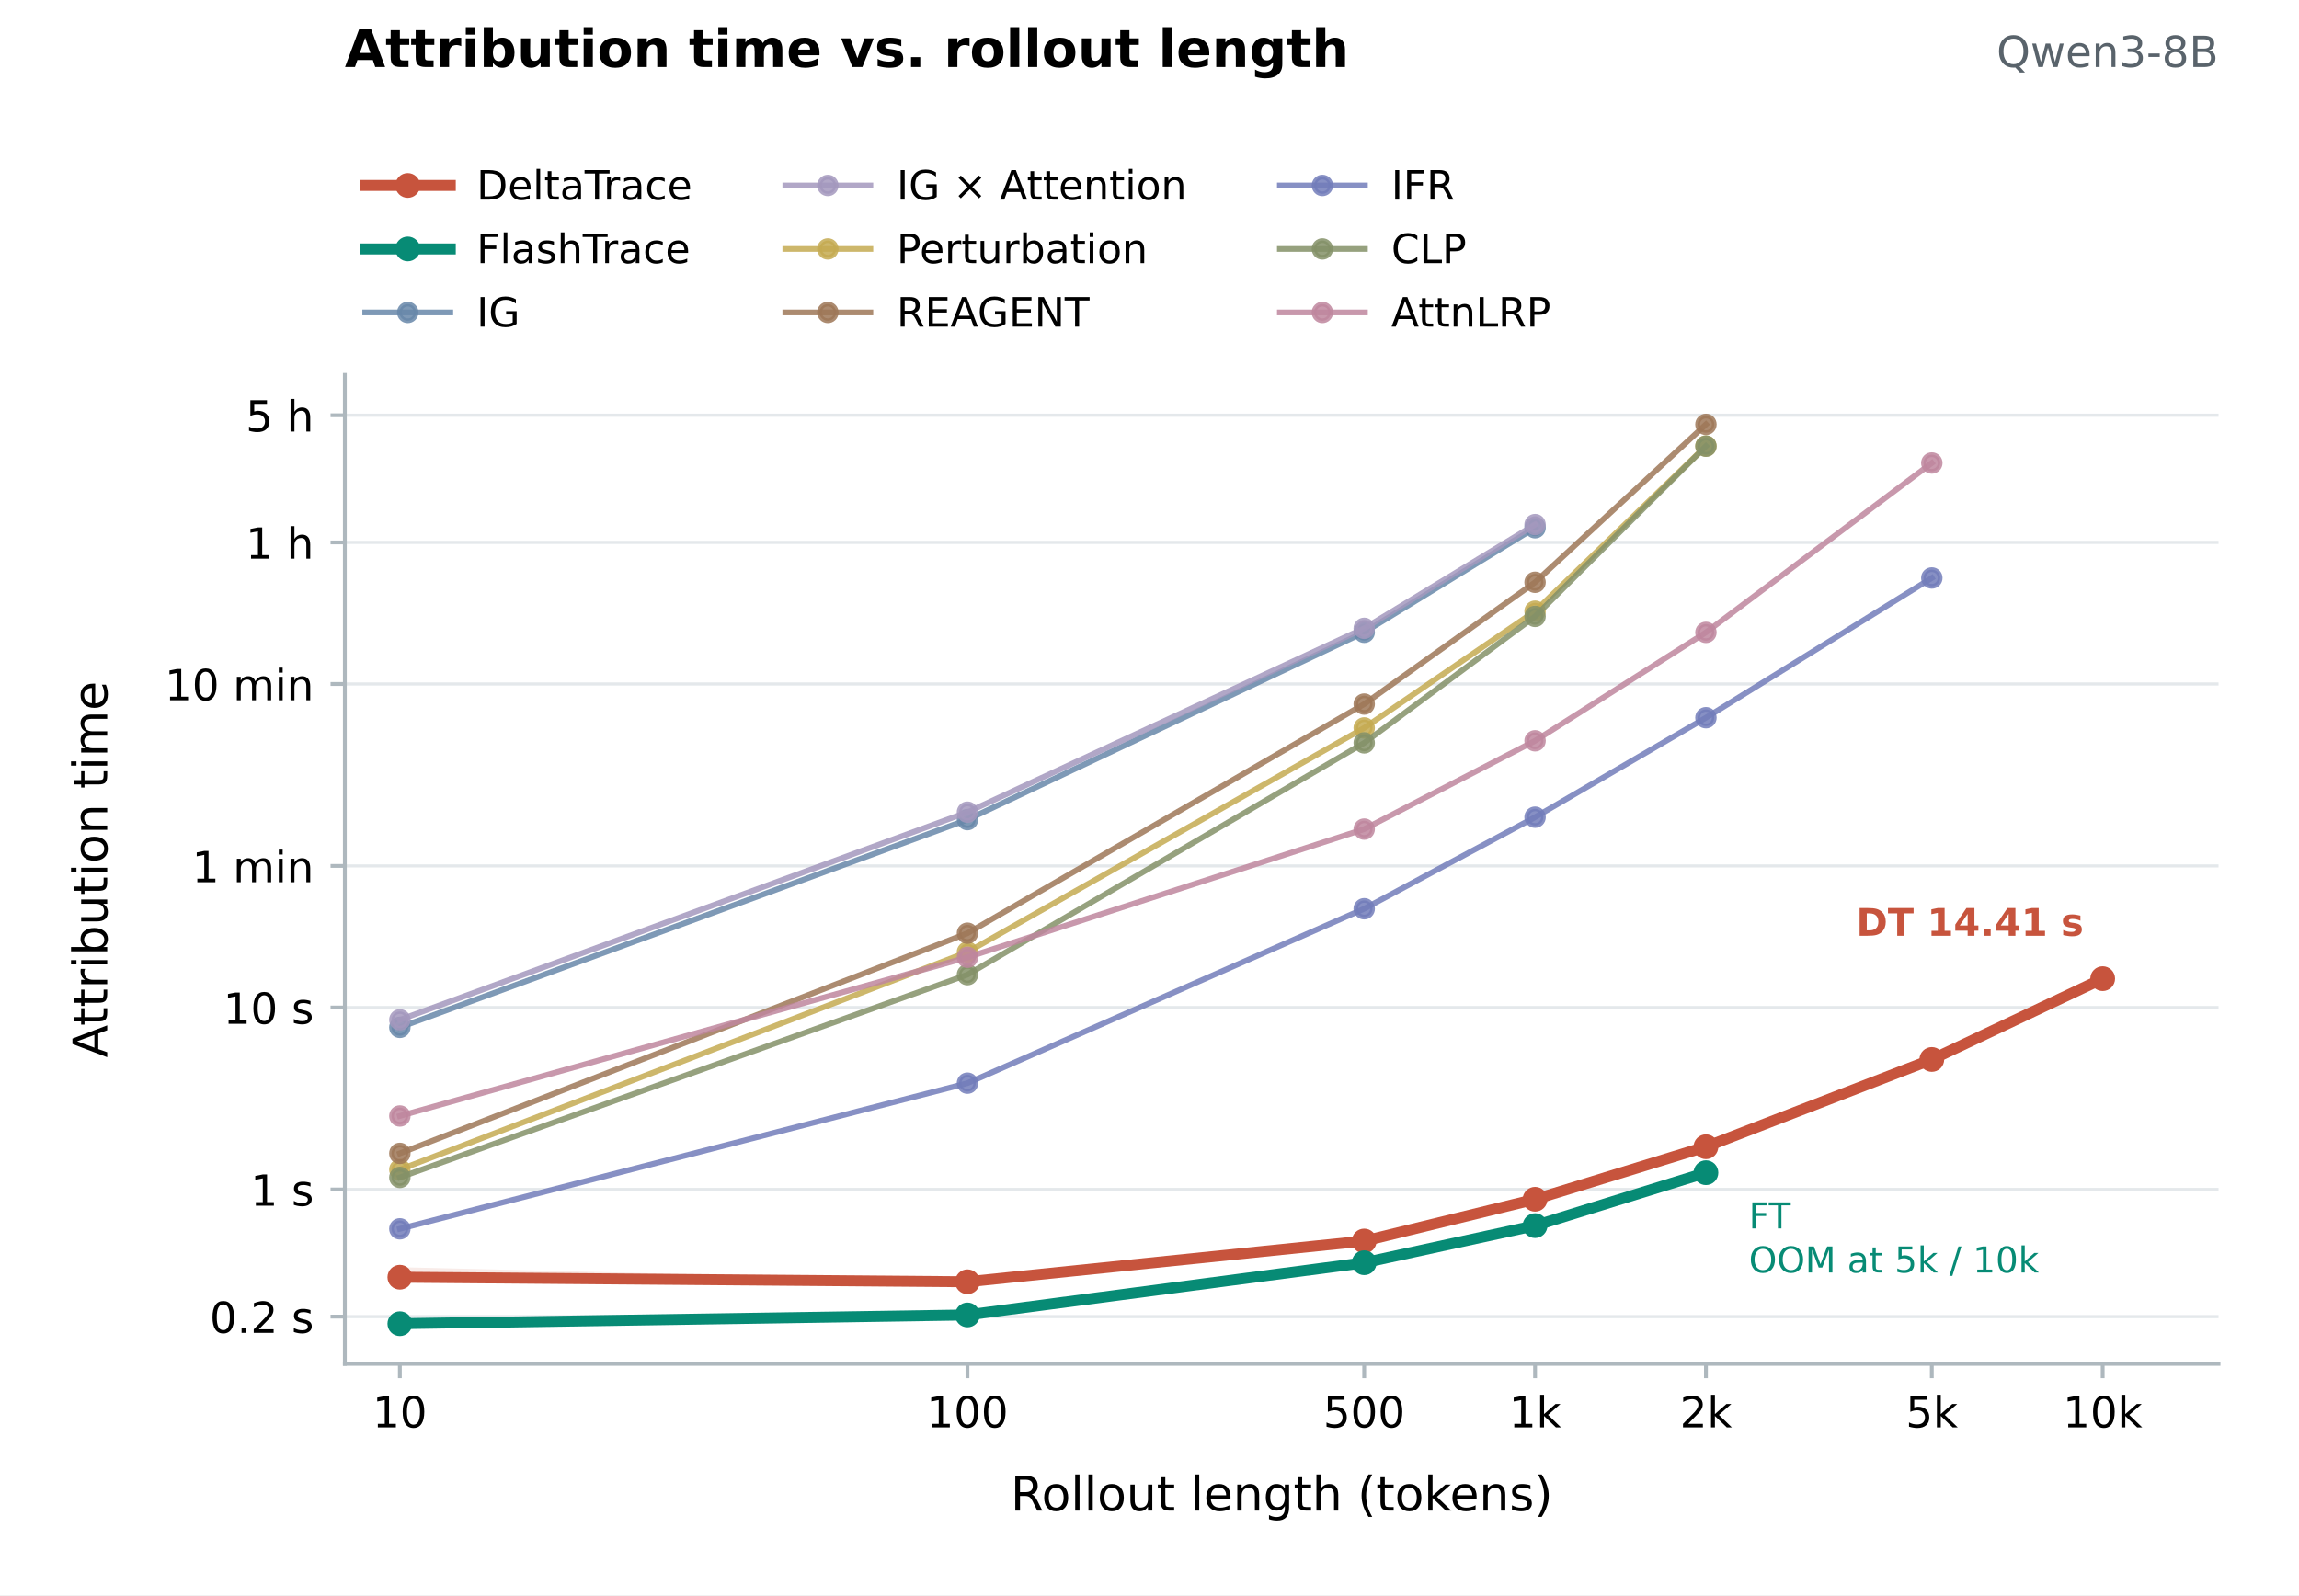
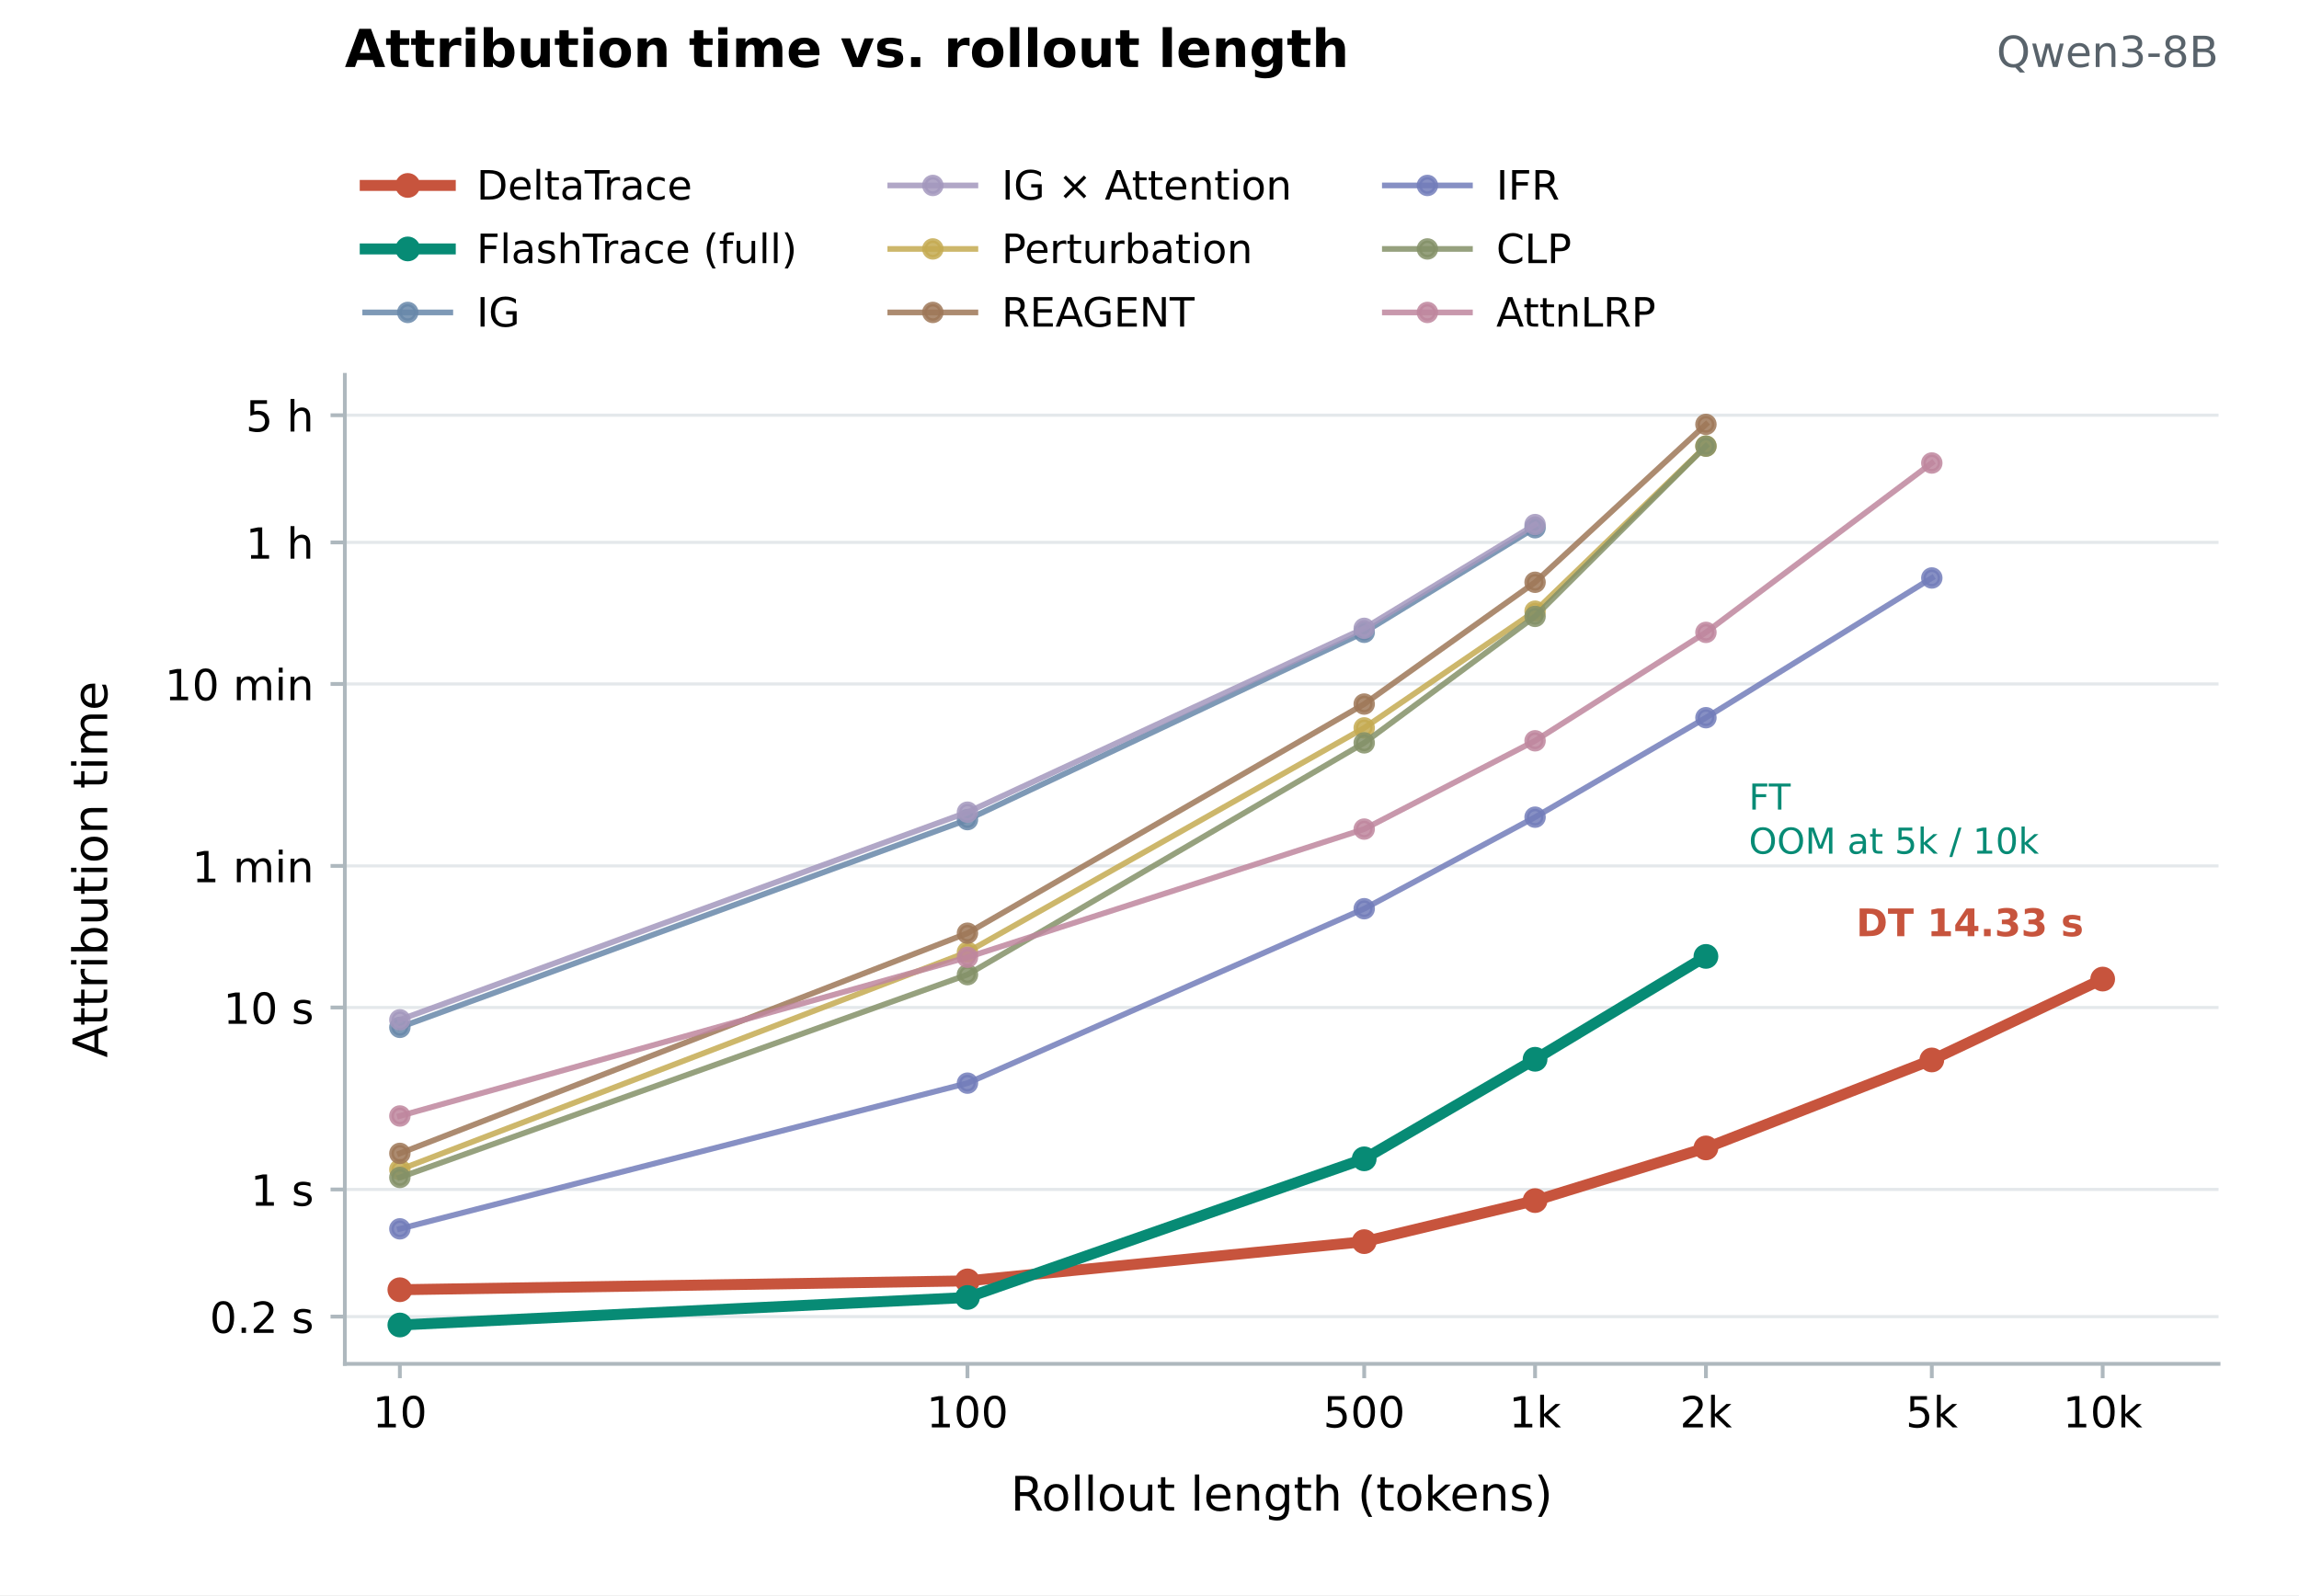
<svg xmlns="http://www.w3.org/2000/svg" xmlns:xlink="http://www.w3.org/1999/xlink" width="482.4pt" height="334.8pt" viewBox="0 0 482.4 334.8" version="1.1">
  <defs>
    <style type="text/css">*{stroke-linejoin: round; stroke-linecap: butt}</style>
  </defs>
  <g id="figure_1">
    <g id="patch_1">
      <path d="M 0 334.8 L 482.4 334.8 L 482.4 0 L 0 0 z " style="fill: #ffffff" />
    </g>
    <g id="axes_1">
      <g id="patch_2">
        <path d="M 72.36 286.254 L 465.516 286.254 L 465.516 78.678 L 72.36 78.678 z " style="fill: #ffffff" />
      </g>
      <g id="matplotlib.axis_1">
        <g id="xtick_1">
          <g id="line2d_1">
            <defs>
              <path id="m118ae82612" d="M 0 0 L 0 3 " style="stroke: #aeb8be; stroke-width: 0.8" />
            </defs>
            <g>
              <use xlink:href="#m118ae82612" x="83.902" y="286.254" style="fill: #aeb8be; stroke: #aeb8be; stroke-width: 0.8" />
            </g>
          </g>
          <g id="text_1">
            <text style="font-size: 9px; font-family: 'DejaVu Sans'; text-anchor: middle" x="83.902" y="299.593" transform="rotate(-0 83.90208 299.5926)">10</text>
          </g>
        </g>
        <g id="xtick_2">
          <g id="line2d_2">
            <g>
              <use xlink:href="#m118ae82612" x="203.003" y="286.254" style="fill: #aeb8be; stroke: #aeb8be; stroke-width: 0.8" />
            </g>
          </g>
          <g id="text_2">
            <text style="font-size: 9px; font-family: 'DejaVu Sans'; text-anchor: middle" x="203.003" y="299.593" transform="rotate(-0 203.0031 299.5926)">100</text>
          </g>
        </g>
        <g id="xtick_3">
          <g id="line2d_3">
            <g>
              <use xlink:href="#m118ae82612" x="286.251" y="286.254" style="fill: #aeb8be; stroke: #aeb8be; stroke-width: 0.8" />
            </g>
          </g>
          <g id="text_3">
            <text style="font-size: 9px; font-family: 'DejaVu Sans'; text-anchor: middle" x="286.251" y="299.593" transform="rotate(-0 286.2511 299.5926)">500</text>
          </g>
        </g>
        <g id="xtick_4">
          <g id="line2d_4">
            <g>
              <use xlink:href="#m118ae82612" x="322.104" y="286.254" style="fill: #aeb8be; stroke: #aeb8be; stroke-width: 0.8" />
            </g>
          </g>
          <g id="text_4">
            <text style="font-size: 9px; font-family: 'DejaVu Sans'; text-anchor: middle" x="322.104" y="299.593" transform="rotate(-0 322.1041 299.5926)">1k</text>
          </g>
        </g>
        <g id="xtick_5">
          <g id="line2d_5">
            <g>
              <use xlink:href="#m118ae82612" x="357.957" y="286.254" style="fill: #aeb8be; stroke: #aeb8be; stroke-width: 0.8" />
            </g>
          </g>
          <g id="text_5">
            <text style="font-size: 9px; font-family: 'DejaVu Sans'; text-anchor: middle" x="357.957" y="299.593" transform="rotate(-0 357.9571 299.5926)">2k</text>
          </g>
        </g>
        <g id="xtick_6">
          <g id="line2d_6">
            <g>
              <use xlink:href="#m118ae82612" x="405.352" y="286.254" style="fill: #aeb8be; stroke: #aeb8be; stroke-width: 0.8" />
            </g>
          </g>
          <g id="text_6">
            <text style="font-size: 9px; font-family: 'DejaVu Sans'; text-anchor: middle" x="405.352" y="299.593" transform="rotate(-0 405.3521 299.5926)">5k</text>
          </g>
        </g>
        <g id="xtick_7">
          <g id="line2d_7">
            <g>
              <use xlink:href="#m118ae82612" x="441.205" y="286.254" style="fill: #aeb8be; stroke: #aeb8be; stroke-width: 0.8" />
            </g>
          </g>
          <g id="text_7">
            <text style="font-size: 9px; font-family: 'DejaVu Sans'; text-anchor: middle" x="441.205" y="299.593" transform="rotate(-0 441.2051 299.5926)">10k</text>
          </g>
        </g>
        <g id="text_8">
          <text style="font-size: 10px; font-family: 'DejaVu Sans'; text-anchor: middle" x="268.938" y="317.063" transform="rotate(-0 268.938 317.0627)">Rollout length (tokens)</text>
        </g>
      </g>
      <g id="matplotlib.axis_2">
        <g id="ytick_1">
          <g id="line2d_8">
            <path d="M 72.36 276.339 L 465.516 276.339 " clip-path="url(#p8d12325d60)" style="fill: none; stroke: #e4e8eb; stroke-width: 0.65; stroke-linecap: square" />
          </g>
          <g id="line2d_9">
            <defs>
              <path id="m056f7e4157" d="M 0 0 L -3 0 " style="stroke: #aeb8be; stroke-width: 0.8" />
            </defs>
            <g>
              <use xlink:href="#m056f7e4157" x="72.36" y="276.339" style="fill: #aeb8be; stroke: #aeb8be; stroke-width: 0.8" />
            </g>
          </g>
          <g id="text_9">
            <text style="font-size: 9px; font-family: 'DejaVu Sans'; text-anchor: end" x="65.86" y="279.758" transform="rotate(-0 65.86 279.7584)">0.2 s</text>
          </g>
        </g>
        <g id="ytick_2">
          <g id="line2d_10">
            <path d="M 72.36 249.647 L 465.516 249.647 " clip-path="url(#p8d12325d60)" style="fill: none; stroke: #e4e8eb; stroke-width: 0.65; stroke-linecap: square" />
          </g>
          <g id="line2d_11">
            <g>
              <use xlink:href="#m056f7e4157" x="72.36" y="249.647" style="fill: #aeb8be; stroke: #aeb8be; stroke-width: 0.8" />
            </g>
          </g>
          <g id="text_10">
            <text style="font-size: 9px; font-family: 'DejaVu Sans'; text-anchor: end" x="65.86" y="253.067" transform="rotate(-0 65.86 253.0666)">1 s</text>
          </g>
        </g>
        <g id="ytick_3">
          <g id="line2d_12">
            <path d="M 72.36 211.46 L 465.516 211.46 " clip-path="url(#p8d12325d60)" style="fill: none; stroke: #e4e8eb; stroke-width: 0.65; stroke-linecap: square" />
          </g>
          <g id="line2d_13">
            <g>
              <use xlink:href="#m056f7e4157" x="72.36" y="211.46" style="fill: #aeb8be; stroke: #aeb8be; stroke-width: 0.8" />
            </g>
          </g>
          <g id="text_11">
            <text style="font-size: 9px; font-family: 'DejaVu Sans'; text-anchor: end" x="65.86" y="214.879" transform="rotate(-0 65.86 214.8793)">10 s</text>
          </g>
        </g>
        <g id="ytick_4">
          <g id="line2d_14">
            <path d="M 72.36 181.744 L 465.516 181.744 " clip-path="url(#p8d12325d60)" style="fill: none; stroke: #e4e8eb; stroke-width: 0.65; stroke-linecap: square" />
          </g>
          <g id="line2d_15">
            <g>
              <use xlink:href="#m056f7e4157" x="72.36" y="181.744" style="fill: #aeb8be; stroke: #aeb8be; stroke-width: 0.8" />
            </g>
          </g>
          <g id="text_12">
            <text style="font-size: 9px; font-family: 'DejaVu Sans'; text-anchor: end" x="65.86" y="185.164" transform="rotate(-0 65.86 185.1638)">1 min</text>
          </g>
        </g>
        <g id="ytick_5">
          <g id="line2d_16">
            <path d="M 72.36 143.557 L 465.516 143.557 " clip-path="url(#p8d12325d60)" style="fill: none; stroke: #e4e8eb; stroke-width: 0.65; stroke-linecap: square" />
          </g>
          <g id="line2d_17">
            <g>
              <use xlink:href="#m056f7e4157" x="72.36" y="143.557" style="fill: #aeb8be; stroke: #aeb8be; stroke-width: 0.8" />
            </g>
          </g>
          <g id="text_13">
            <text style="font-size: 9px; font-family: 'DejaVu Sans'; text-anchor: end" x="65.86" y="146.976" transform="rotate(-0 65.86 146.9764)">10 min</text>
          </g>
        </g>
        <g id="ytick_6">
          <g id="line2d_18">
            <path d="M 72.36 113.842 L 465.516 113.842 " clip-path="url(#p8d12325d60)" style="fill: none; stroke: #e4e8eb; stroke-width: 0.65; stroke-linecap: square" />
          </g>
          <g id="line2d_19">
            <g>
              <use xlink:href="#m056f7e4157" x="72.36" y="113.842" style="fill: #aeb8be; stroke: #aeb8be; stroke-width: 0.8" />
            </g>
          </g>
          <g id="text_14">
            <text style="font-size: 9px; font-family: 'DejaVu Sans'; text-anchor: end" x="65.86" y="117.261" transform="rotate(-0 65.86 117.2609)">1 h</text>
          </g>
        </g>
        <g id="ytick_7">
          <g id="line2d_20">
            <path d="M 72.36 87.15 L 465.516 87.15 " clip-path="url(#p8d12325d60)" style="fill: none; stroke: #e4e8eb; stroke-width: 0.65; stroke-linecap: square" />
          </g>
          <g id="line2d_21">
            <g>
              <use xlink:href="#m056f7e4157" x="72.36" y="87.15" style="fill: #aeb8be; stroke: #aeb8be; stroke-width: 0.8" />
            </g>
          </g>
          <g id="text_15">
            <text style="font-size: 9px; font-family: 'DejaVu Sans'; text-anchor: end" x="65.86" y="90.569" transform="rotate(-0 65.86 90.56911)">5 h</text>
          </g>
        </g>
        <g id="text_16">
          <text style="font-size: 10px; font-family: 'DejaVu Sans'; text-anchor: middle" x="22.497" y="182.466" transform="rotate(-90 22.49687 182.466)">Attribution time</text>
        </g>
      </g>
      <g id="FillBetweenPolyCollection_1">
        <defs>
-           <path id="md8b2c1cd23" d="M 83.902 -68.836 L 83.902 -66.341 L 203.003 -65.604 L 286.251 -74.318 L 322.104 -82.854 L 357.957 -94.098 L 405.352 -112.421 L 441.205 -129.392 L 441.205 -129.396 L 441.205 -129.396 L 405.352 -112.463 L 357.957 -94.189 L 322.104 -83.694 L 286.251 -74.393 L 203.003 -65.917 L 83.902 -68.836 z " />
-         </defs>
-         <g clip-path="url(#p8d12325d60)">
-           <use xlink:href="#md8b2c1cd23" x="0" y="334.8" style="fill: #c7543d; fill-opacity: 0.12" />
+           <path id="m8fd81860aa" d="M 83.902 -64.542 L 83.902 -63.775 L 203.003 -65.894 L 286.251 -74.183 L 322.104 -82.774 L 357.957 -93.848 L 405.352 -112.312 L 441.205 -129.306 L 441.205 -129.308 L 441.205 -129.308 L 405.352 -112.341 L 357.957 -93.898 L 322.104 -82.848 L 286.251 -74.21 L 203.003 -66.09 L 83.902 -64.542 z " />
+         </defs>
+         <g clip-path="url(#p8d12325d60)">
+           <use xlink:href="#m8fd81860aa" x="0" y="334.8" style="fill: #c7543d; fill-opacity: 0.12" />
        </g>
      </g>
      <g id="FillBetweenPolyCollection_2">
        <defs>
-           <path id="mde55cf2300" d="M 83.902 -57.218 L 83.902 -56.83 L 203.003 -58.693 L 286.251 -69.496 L 322.104 -77.498 L 357.957 -88.604 L 357.957 -88.718 L 357.957 -88.718 L 322.104 -77.751 L 286.251 -69.993 L 203.003 -58.956 L 83.902 -57.218 z " />
-         </defs>
-         <g clip-path="url(#p8d12325d60)">
-           <use xlink:href="#mde55cf2300" x="0" y="334.8" style="fill: #078b75; fill-opacity: 0.12" />
+           <path id="m3631f2190b" d="M 83.902 -56.918 L 83.902 -56.63 L 203.003 -62.43 L 286.251 -91.464 L 322.104 -111.881 L 357.957 -133.923 L 357.957 -134.105 L 357.957 -134.105 L 322.104 -112.638 L 286.251 -91.689 L 203.003 -62.672 L 83.902 -56.918 z " />
+         </defs>
+         <g clip-path="url(#p8d12325d60)">
+           <use xlink:href="#m3631f2190b" x="0" y="334.8" style="fill: #078b75; fill-opacity: 0.12" />
        </g>
      </g>
      <g id="line2d_22">
        <path d="M 83.902 215.627 L 203.003 172.026 L 286.251 132.709 L 322.104 110.763 " clip-path="url(#p8d12325d60)" style="fill: none; stroke: #6887a9; stroke-opacity: 0.85; stroke-width: 1.2; stroke-linecap: square" />
        <defs>
          <path id="mf0650aefba" d="M 0 1.75 C 0.464 1.75 0.909 1.566 1.237 1.237 C 1.566 0.909 1.75 0.464 1.75 0 C 1.75 -0.464 1.566 -0.909 1.237 -1.237 C 0.909 -1.566 0.464 -1.75 0 -1.75 C -0.464 -1.75 -0.909 -1.566 -1.237 -1.237 C -1.566 -0.909 -1.75 -0.464 -1.75 0 C -1.75 0.464 -1.566 0.909 -1.237 1.237 C -0.909 1.566 -0.464 1.75 0 1.75 z " style="stroke: #6887a9; stroke-opacity: 0.85" />
        </defs>
        <g clip-path="url(#p8d12325d60)">
          <use xlink:href="#mf0650aefba" x="83.902" y="215.627" style="fill: #6887a9; fill-opacity: 0.85; stroke: #6887a9; stroke-opacity: 0.85" />
          <use xlink:href="#mf0650aefba" x="203.003" y="172.026" style="fill: #6887a9; fill-opacity: 0.85; stroke: #6887a9; stroke-opacity: 0.85" />
          <use xlink:href="#mf0650aefba" x="286.251" y="132.709" style="fill: #6887a9; fill-opacity: 0.85; stroke: #6887a9; stroke-opacity: 0.85" />
          <use xlink:href="#mf0650aefba" x="322.104" y="110.763" style="fill: #6887a9; fill-opacity: 0.85; stroke: #6887a9; stroke-opacity: 0.85" />
        </g>
      </g>
      <g id="line2d_23">
        <path d="M 83.902 214.042 L 203.003 170.464 L 286.251 131.88 L 322.104 110.102 " clip-path="url(#p8d12325d60)" style="fill: none; stroke: #a398bd; stroke-opacity: 0.85; stroke-width: 1.2; stroke-linecap: square" />
        <defs>
          <path id="md02e3bd691" d="M 0 1.75 C 0.464 1.75 0.909 1.566 1.237 1.237 C 1.566 0.909 1.75 0.464 1.75 0 C 1.75 -0.464 1.566 -0.909 1.237 -1.237 C 0.909 -1.566 0.464 -1.75 0 -1.75 C -0.464 -1.75 -0.909 -1.566 -1.237 -1.237 C -1.566 -0.909 -1.75 -0.464 -1.75 0 C -1.75 0.464 -1.566 0.909 -1.237 1.237 C -0.909 1.566 -0.464 1.75 0 1.75 z " style="stroke: #a398bd; stroke-opacity: 0.85" />
        </defs>
        <g clip-path="url(#p8d12325d60)">
          <use xlink:href="#md02e3bd691" x="83.902" y="214.042" style="fill: #a398bd; fill-opacity: 0.85; stroke: #a398bd; stroke-opacity: 0.85" />
          <use xlink:href="#md02e3bd691" x="203.003" y="170.464" style="fill: #a398bd; fill-opacity: 0.85; stroke: #a398bd; stroke-opacity: 0.85" />
          <use xlink:href="#md02e3bd691" x="286.251" y="131.88" style="fill: #a398bd; fill-opacity: 0.85; stroke: #a398bd; stroke-opacity: 0.85" />
          <use xlink:href="#md02e3bd691" x="322.104" y="110.102" style="fill: #a398bd; fill-opacity: 0.85; stroke: #a398bd; stroke-opacity: 0.85" />
        </g>
      </g>
      <g id="line2d_24">
        <path d="M 83.902 245.484 L 203.003 199.818 L 286.251 152.775 L 322.104 128.279 L 357.957 93.617 " clip-path="url(#p8d12325d60)" style="fill: none; stroke: #c4aa51; stroke-opacity: 0.85; stroke-width: 1.2; stroke-linecap: square" />
        <defs>
          <path id="m1d8f187367" d="M 0 1.75 C 0.464 1.75 0.909 1.566 1.237 1.237 C 1.566 0.909 1.75 0.464 1.75 0 C 1.75 -0.464 1.566 -0.909 1.237 -1.237 C 0.909 -1.566 0.464 -1.75 0 -1.75 C -0.464 -1.75 -0.909 -1.566 -1.237 -1.237 C -1.566 -0.909 -1.75 -0.464 -1.75 0 C -1.75 0.464 -1.566 0.909 -1.237 1.237 C -0.909 1.566 -0.464 1.75 0 1.75 z " style="stroke: #c4aa51; stroke-opacity: 0.85" />
        </defs>
        <g clip-path="url(#p8d12325d60)">
          <use xlink:href="#m1d8f187367" x="83.902" y="245.484" style="fill: #c4aa51; fill-opacity: 0.85; stroke: #c4aa51; stroke-opacity: 0.85" />
          <use xlink:href="#m1d8f187367" x="203.003" y="199.818" style="fill: #c4aa51; fill-opacity: 0.85; stroke: #c4aa51; stroke-opacity: 0.85" />
          <use xlink:href="#m1d8f187367" x="286.251" y="152.775" style="fill: #c4aa51; fill-opacity: 0.85; stroke: #c4aa51; stroke-opacity: 0.85" />
          <use xlink:href="#m1d8f187367" x="322.104" y="128.279" style="fill: #c4aa51; fill-opacity: 0.85; stroke: #c4aa51; stroke-opacity: 0.85" />
          <use xlink:href="#m1d8f187367" x="357.957" y="93.617" style="fill: #c4aa51; fill-opacity: 0.85; stroke: #c4aa51; stroke-opacity: 0.85" />
        </g>
      </g>
      <g id="line2d_25">
        <path d="M 83.902 242.08 L 203.003 195.867 L 286.251 147.773 L 322.104 122.211 L 357.957 89.071 " clip-path="url(#p8d12325d60)" style="fill: none; stroke: #9e7757; stroke-opacity: 0.85; stroke-width: 1.2; stroke-linecap: square" />
        <defs>
          <path id="mfc63f419ec" d="M 0 1.75 C 0.464 1.75 0.909 1.566 1.237 1.237 C 1.566 0.909 1.75 0.464 1.75 0 C 1.75 -0.464 1.566 -0.909 1.237 -1.237 C 0.909 -1.566 0.464 -1.75 0 -1.75 C -0.464 -1.75 -0.909 -1.566 -1.237 -1.237 C -1.566 -0.909 -1.75 -0.464 -1.75 0 C -1.75 0.464 -1.566 0.909 -1.237 1.237 C -0.909 1.566 -0.464 1.75 0 1.75 z " style="stroke: #9e7757; stroke-opacity: 0.85" />
        </defs>
        <g clip-path="url(#p8d12325d60)">
          <use xlink:href="#mfc63f419ec" x="83.902" y="242.08" style="fill: #9e7757; fill-opacity: 0.85; stroke: #9e7757; stroke-opacity: 0.85" />
          <use xlink:href="#mfc63f419ec" x="203.003" y="195.867" style="fill: #9e7757; fill-opacity: 0.85; stroke: #9e7757; stroke-opacity: 0.85" />
          <use xlink:href="#mfc63f419ec" x="286.251" y="147.773" style="fill: #9e7757; fill-opacity: 0.85; stroke: #9e7757; stroke-opacity: 0.85" />
          <use xlink:href="#mfc63f419ec" x="322.104" y="122.211" style="fill: #9e7757; fill-opacity: 0.85; stroke: #9e7757; stroke-opacity: 0.85" />
          <use xlink:href="#mfc63f419ec" x="357.957" y="89.071" style="fill: #9e7757; fill-opacity: 0.85; stroke: #9e7757; stroke-opacity: 0.85" />
        </g>
      </g>
      <g id="line2d_26">
        <path d="M 83.902 257.917 L 203.003 227.339 L 286.251 190.728 L 322.104 171.514 L 357.957 150.635 L 405.352 121.309 " clip-path="url(#p8d12325d60)" style="fill: none; stroke: #727dba; stroke-opacity: 0.85; stroke-width: 1.2; stroke-linecap: square" />
        <defs>
          <path id="mf72811a1fe" d="M 0 1.75 C 0.464 1.75 0.909 1.566 1.237 1.237 C 1.566 0.909 1.75 0.464 1.75 0 C 1.75 -0.464 1.566 -0.909 1.237 -1.237 C 0.909 -1.566 0.464 -1.75 0 -1.75 C -0.464 -1.75 -0.909 -1.566 -1.237 -1.237 C -1.566 -0.909 -1.75 -0.464 -1.75 0 C -1.75 0.464 -1.566 0.909 -1.237 1.237 C -0.909 1.566 -0.464 1.75 0 1.75 z " style="stroke: #727dba; stroke-opacity: 0.85" />
        </defs>
        <g clip-path="url(#p8d12325d60)">
          <use xlink:href="#mf72811a1fe" x="83.902" y="257.917" style="fill: #727dba; fill-opacity: 0.85; stroke: #727dba; stroke-opacity: 0.85" />
          <use xlink:href="#mf72811a1fe" x="203.003" y="227.339" style="fill: #727dba; fill-opacity: 0.85; stroke: #727dba; stroke-opacity: 0.85" />
          <use xlink:href="#mf72811a1fe" x="286.251" y="190.728" style="fill: #727dba; fill-opacity: 0.85; stroke: #727dba; stroke-opacity: 0.85" />
          <use xlink:href="#mf72811a1fe" x="322.104" y="171.514" style="fill: #727dba; fill-opacity: 0.85; stroke: #727dba; stroke-opacity: 0.85" />
          <use xlink:href="#mf72811a1fe" x="357.957" y="150.635" style="fill: #727dba; fill-opacity: 0.85; stroke: #727dba; stroke-opacity: 0.85" />
          <use xlink:href="#mf72811a1fe" x="405.352" y="121.309" style="fill: #727dba; fill-opacity: 0.85; stroke: #727dba; stroke-opacity: 0.85" />
        </g>
      </g>
      <g id="line2d_27">
        <path d="M 83.902 247.127 L 203.003 204.565 L 286.251 155.916 L 322.104 129.372 L 357.957 93.647 " clip-path="url(#p8d12325d60)" style="fill: none; stroke: #849168; stroke-opacity: 0.85; stroke-width: 1.2; stroke-linecap: square" />
        <defs>
          <path id="me550f129c2" d="M 0 1.75 C 0.464 1.75 0.909 1.566 1.237 1.237 C 1.566 0.909 1.75 0.464 1.75 0 C 1.75 -0.464 1.566 -0.909 1.237 -1.237 C 0.909 -1.566 0.464 -1.75 0 -1.75 C -0.464 -1.75 -0.909 -1.566 -1.237 -1.237 C -1.566 -0.909 -1.75 -0.464 -1.75 0 C -1.75 0.464 -1.566 0.909 -1.237 1.237 C -0.909 1.566 -0.464 1.75 0 1.75 z " style="stroke: #849168; stroke-opacity: 0.85" />
        </defs>
        <g clip-path="url(#p8d12325d60)">
          <use xlink:href="#me550f129c2" x="83.902" y="247.127" style="fill: #849168; fill-opacity: 0.85; stroke: #849168; stroke-opacity: 0.85" />
          <use xlink:href="#me550f129c2" x="203.003" y="204.565" style="fill: #849168; fill-opacity: 0.85; stroke: #849168; stroke-opacity: 0.85" />
          <use xlink:href="#me550f129c2" x="286.251" y="155.916" style="fill: #849168; fill-opacity: 0.85; stroke: #849168; stroke-opacity: 0.85" />
          <use xlink:href="#me550f129c2" x="322.104" y="129.372" style="fill: #849168; fill-opacity: 0.85; stroke: #849168; stroke-opacity: 0.85" />
          <use xlink:href="#me550f129c2" x="357.957" y="93.647" style="fill: #849168; fill-opacity: 0.85; stroke: #849168; stroke-opacity: 0.85" />
        </g>
      </g>
      <g id="line2d_28">
        <path d="M 83.902 234.228 L 203.003 200.924 L 286.251 174.014 L 322.104 155.482 L 357.957 132.729 L 405.352 97.178 " clip-path="url(#p8d12325d60)" style="fill: none; stroke: #bf869e; stroke-opacity: 0.85; stroke-width: 1.2; stroke-linecap: square" />
        <defs>
          <path id="me9f0c6f166" d="M 0 1.75 C 0.464 1.75 0.909 1.566 1.237 1.237 C 1.566 0.909 1.75 0.464 1.75 0 C 1.75 -0.464 1.566 -0.909 1.237 -1.237 C 0.909 -1.566 0.464 -1.75 0 -1.75 C -0.464 -1.75 -0.909 -1.566 -1.237 -1.237 C -1.566 -0.909 -1.75 -0.464 -1.75 0 C -1.75 0.464 -1.566 0.909 -1.237 1.237 C -0.909 1.566 -0.464 1.75 0 1.75 z " style="stroke: #bf869e; stroke-opacity: 0.85" />
        </defs>
        <g clip-path="url(#p8d12325d60)">
          <use xlink:href="#me9f0c6f166" x="83.902" y="234.228" style="fill: #bf869e; fill-opacity: 0.85; stroke: #bf869e; stroke-opacity: 0.85" />
          <use xlink:href="#me9f0c6f166" x="203.003" y="200.924" style="fill: #bf869e; fill-opacity: 0.85; stroke: #bf869e; stroke-opacity: 0.85" />
          <use xlink:href="#me9f0c6f166" x="286.251" y="174.014" style="fill: #bf869e; fill-opacity: 0.85; stroke: #bf869e; stroke-opacity: 0.85" />
          <use xlink:href="#me9f0c6f166" x="322.104" y="155.482" style="fill: #bf869e; fill-opacity: 0.85; stroke: #bf869e; stroke-opacity: 0.85" />
          <use xlink:href="#me9f0c6f166" x="357.957" y="132.729" style="fill: #bf869e; fill-opacity: 0.85; stroke: #bf869e; stroke-opacity: 0.85" />
          <use xlink:href="#me9f0c6f166" x="405.352" y="97.178" style="fill: #bf869e; fill-opacity: 0.85; stroke: #bf869e; stroke-opacity: 0.85" />
        </g>
      </g>
      <g id="patch_3">
        <path d="M 72.36 286.254 L 72.36 78.678 " style="fill: none; stroke: #aeb8be; stroke-width: 0.8; stroke-linejoin: miter; stroke-linecap: square" />
      </g>
      <g id="patch_4">
        <path d="M 72.36 286.254 L 465.516 286.254 " style="fill: none; stroke: #aeb8be; stroke-width: 0.8; stroke-linejoin: miter; stroke-linecap: square" />
      </g>
      <g id="text_17">
-         <text style="font-weight: 700; font-size: 8px; font-family: 'DejaVu Sans'; text-anchor: end; fill: #c7543d" x="437.205" y="196.405" transform="rotate(-0 437.2051 196.4054)">DT  14.41 s</text>
+         <text style="font-weight: 700; font-size: 8px; font-family: 'DejaVu Sans'; text-anchor: end; fill: #c7543d" x="437.205" y="196.493" transform="rotate(-0 437.2051 196.4932)">DT  14.33 s</text>
      </g>
      <g id="text_18">
-         <text style="font-size: 7.5px; font-family: 'DejaVu Sans'; fill: #078b75" transform="translate(366.9571 257.8304)">FT</text>
-         <text style="font-size: 7.5px; font-family: 'DejaVu Sans'; fill: #078b75" transform="translate(366.9571 267.0836)">OOM at 5k / 10k</text>
+         <text style="font-size: 7.5px; font-family: 'DejaVu Sans'; fill: #078b75" transform="translate(366.9571 169.9229)">FT</text>
+         <text style="font-size: 7.5px; font-family: 'DejaVu Sans'; fill: #078b75" transform="translate(366.9571 179.176)">OOM at 5k / 10k</text>
      </g>
      <g id="line2d_29">
-         <path d="M 83.902 268.072 L 203.003 269.028 L 286.251 260.473 L 322.104 251.711 L 357.957 240.688 L 405.352 222.366 L 441.205 205.405 " clip-path="url(#p8d12325d60)" style="fill: none; stroke: #c7543d; stroke-width: 2.3; stroke-linecap: square" />
+         <path d="M 83.902 270.699 L 203.003 268.839 L 286.251 260.604 L 322.104 251.988 L 357.957 240.935 L 405.352 222.469 L 441.205 205.493 " clip-path="url(#p8d12325d60)" style="fill: none; stroke: #c7543d; stroke-width: 2.3; stroke-linecap: square" />
        <defs>
          <path id="m8e1f303996" d="M 0 2.1 C 0.557 2.1 1.091 1.879 1.485 1.485 C 1.879 1.091 2.1 0.557 2.1 0 C 2.1 -0.557 1.879 -1.091 1.485 -1.485 C 1.091 -1.879 0.557 -2.1 0 -2.1 C -0.557 -2.1 -1.091 -1.879 -1.485 -1.485 C -1.879 -1.091 -2.1 -0.557 -2.1 0 C -2.1 0.557 -1.879 1.091 -1.485 1.485 C -1.091 1.879 -0.557 2.1 0 2.1 z " style="stroke: #c7543d" />
        </defs>
        <g clip-path="url(#p8d12325d60)">
-           <use xlink:href="#m8e1f303996" x="83.902" y="268.072" style="fill: #c7543d; stroke: #c7543d" />
-           <use xlink:href="#m8e1f303996" x="203.003" y="269.028" style="fill: #c7543d; stroke: #c7543d" />
-           <use xlink:href="#m8e1f303996" x="286.251" y="260.473" style="fill: #c7543d; stroke: #c7543d" />
-           <use xlink:href="#m8e1f303996" x="322.104" y="251.711" style="fill: #c7543d; stroke: #c7543d" />
-           <use xlink:href="#m8e1f303996" x="357.957" y="240.688" style="fill: #c7543d; stroke: #c7543d" />
-           <use xlink:href="#m8e1f303996" x="405.352" y="222.366" style="fill: #c7543d; stroke: #c7543d" />
-           <use xlink:href="#m8e1f303996" x="441.205" y="205.405" style="fill: #c7543d; stroke: #c7543d" />
+           <use xlink:href="#m8e1f303996" x="83.902" y="270.699" style="fill: #c7543d; stroke: #c7543d" />
+           <use xlink:href="#m8e1f303996" x="203.003" y="268.839" style="fill: #c7543d; stroke: #c7543d" />
+           <use xlink:href="#m8e1f303996" x="286.251" y="260.604" style="fill: #c7543d; stroke: #c7543d" />
+           <use xlink:href="#m8e1f303996" x="322.104" y="251.988" style="fill: #c7543d; stroke: #c7543d" />
+           <use xlink:href="#m8e1f303996" x="357.957" y="240.935" style="fill: #c7543d; stroke: #c7543d" />
+           <use xlink:href="#m8e1f303996" x="405.352" y="222.469" style="fill: #c7543d; stroke: #c7543d" />
+           <use xlink:href="#m8e1f303996" x="441.205" y="205.493" style="fill: #c7543d; stroke: #c7543d" />
        </g>
      </g>
      <g id="line2d_30">
-         <path d="M 83.902 277.829 L 203.003 275.99 L 286.251 265.029 L 322.104 257.243 L 357.957 246.132 " clip-path="url(#p8d12325d60)" style="fill: none; stroke: #078b75; stroke-width: 2.3; stroke-linecap: square" />
+         <path d="M 83.902 278.099 L 203.003 272.321 L 286.251 243.223 L 322.104 222.326 L 357.957 200.736 " clip-path="url(#p8d12325d60)" style="fill: none; stroke: #078b75; stroke-width: 2.3; stroke-linecap: square" />
        <defs>
          <path id="mf62ec26235" d="M 0 2.1 C 0.557 2.1 1.091 1.879 1.485 1.485 C 1.879 1.091 2.1 0.557 2.1 0 C 2.1 -0.557 1.879 -1.091 1.485 -1.485 C 1.091 -1.879 0.557 -2.1 0 -2.1 C -0.557 -2.1 -1.091 -1.879 -1.485 -1.485 C -1.879 -1.091 -2.1 -0.557 -2.1 0 C -2.1 0.557 -1.879 1.091 -1.485 1.485 C -1.091 1.879 -0.557 2.1 0 2.1 z " style="stroke: #078b75" />
        </defs>
        <g clip-path="url(#p8d12325d60)">
-           <use xlink:href="#mf62ec26235" x="83.902" y="277.829" style="fill: #078b75; stroke: #078b75" />
-           <use xlink:href="#mf62ec26235" x="203.003" y="275.99" style="fill: #078b75; stroke: #078b75" />
-           <use xlink:href="#mf62ec26235" x="286.251" y="265.029" style="fill: #078b75; stroke: #078b75" />
-           <use xlink:href="#mf62ec26235" x="322.104" y="257.243" style="fill: #078b75; stroke: #078b75" />
-           <use xlink:href="#mf62ec26235" x="357.957" y="246.132" style="fill: #078b75; stroke: #078b75" />
+           <use xlink:href="#mf62ec26235" x="83.902" y="278.099" style="fill: #078b75; stroke: #078b75" />
+           <use xlink:href="#mf62ec26235" x="203.003" y="272.321" style="fill: #078b75; stroke: #078b75" />
+           <use xlink:href="#mf62ec26235" x="286.251" y="243.223" style="fill: #078b75; stroke: #078b75" />
+           <use xlink:href="#mf62ec26235" x="322.104" y="222.326" style="fill: #078b75; stroke: #078b75" />
+           <use xlink:href="#mf62ec26235" x="357.957" y="200.736" style="fill: #078b75; stroke: #078b75" />
        </g>
      </g>
    </g>
    <g id="text_19">
      <text style="font-weight: 700; font-size: 11px; font-family: 'DejaVu Sans'; text-anchor: start" x="72.36" y="14.062" transform="rotate(-0 72.36 14.0616)">Attribution time vs. rollout length</text>
    </g>
    <g id="text_20">
      <text style="font-size: 9px; font-family: 'DejaVu Sans'; text-anchor: end; fill: #59636b" x="465.516" y="14.062" transform="rotate(-0 465.516 14.0616)">Qwen3-8B</text>
    </g>
    <g id="legend_1">
      <g id="line2d_31">
        <path d="M 76.633 38.922 L 85.558 38.922 L 94.483 38.922 " style="fill: none; stroke: #c7543d; stroke-width: 2.3; stroke-linecap: square" />
        <g>
          <use xlink:href="#m8e1f303996" x="85.558" y="38.922" style="fill: #c7543d; stroke: #c7543d" />
        </g>
      </g>
      <g id="text_21">
        <text style="font-size: 8.5px; font-family: 'DejaVu Sans'; text-anchor: start" x="100.008" y="41.897" transform="rotate(-0 100.0082 41.89707)">DeltaTrace</text>
      </g>
      <g id="line2d_32">
        <path d="M 76.633 52.248 L 85.558 52.248 L 94.483 52.248 " style="fill: none; stroke: #078b75; stroke-width: 2.3; stroke-linecap: square" />
        <g>
          <use xlink:href="#mf62ec26235" x="85.558" y="52.248" style="fill: #078b75; stroke: #078b75" />
        </g>
      </g>
      <g id="text_22">
-         <text style="font-size: 8.5px; font-family: 'DejaVu Sans'; text-anchor: start" x="100.008" y="55.223" transform="rotate(-0 100.0082 55.22348)">FlashTrace</text>
+         <text style="font-size: 8.5px; font-family: 'DejaVu Sans'; text-anchor: start" x="100.008" y="55.223" transform="rotate(-0 100.0082 55.22348)">FlashTrace (full)</text>
      </g>
      <g id="line2d_33">
        <path d="M 76.633 65.575 L 85.558 65.575 L 94.483 65.575 " style="fill: none; stroke: #6887a9; stroke-opacity: 0.85; stroke-width: 1.2; stroke-linecap: square" />
        <g>
          <use xlink:href="#mf0650aefba" x="85.558" y="65.575" style="fill: #6887a9; fill-opacity: 0.85; stroke: #6887a9; stroke-opacity: 0.85" />
        </g>
      </g>
      <g id="text_23">
        <text style="font-size: 8.5px; font-family: 'DejaVu Sans'; text-anchor: start" x="100.008" y="68.55" transform="rotate(-0 100.0082 68.54988)">IG</text>
      </g>
      <g id="line2d_34">
-         <path d="M 164.781 38.922 L 173.706 38.922 L 182.631 38.922 " style="fill: none; stroke: #a398bd; stroke-opacity: 0.85; stroke-width: 1.2; stroke-linecap: square" />
-         <g>
-           <use xlink:href="#md02e3bd691" x="173.706" y="38.922" style="fill: #a398bd; fill-opacity: 0.85; stroke: #a398bd; stroke-opacity: 0.85" />
+         <path d="M 186.813 38.922 L 195.738 38.922 L 204.663 38.922 " style="fill: none; stroke: #a398bd; stroke-opacity: 0.85; stroke-width: 1.2; stroke-linecap: square" />
+         <g>
+           <use xlink:href="#md02e3bd691" x="195.738" y="38.922" style="fill: #a398bd; fill-opacity: 0.85; stroke: #a398bd; stroke-opacity: 0.85" />
        </g>
      </g>
      <g id="text_24">
-         <text style="font-size: 8.5px; font-family: 'DejaVu Sans'; text-anchor: start" x="188.156" y="41.897" transform="rotate(-0 188.1559 41.89707)">IG × Attention</text>
+         <text style="font-size: 8.5px; font-family: 'DejaVu Sans'; text-anchor: start" x="210.188" y="41.897" transform="rotate(-0 210.1881 41.89707)">IG × Attention</text>
      </g>
      <g id="line2d_35">
-         <path d="M 164.781 52.248 L 173.706 52.248 L 182.631 52.248 " style="fill: none; stroke: #c4aa51; stroke-opacity: 0.85; stroke-width: 1.2; stroke-linecap: square" />
-         <g>
-           <use xlink:href="#m1d8f187367" x="173.706" y="52.248" style="fill: #c4aa51; fill-opacity: 0.85; stroke: #c4aa51; stroke-opacity: 0.85" />
+         <path d="M 186.813 52.248 L 195.738 52.248 L 204.663 52.248 " style="fill: none; stroke: #c4aa51; stroke-opacity: 0.85; stroke-width: 1.2; stroke-linecap: square" />
+         <g>
+           <use xlink:href="#m1d8f187367" x="195.738" y="52.248" style="fill: #c4aa51; fill-opacity: 0.85; stroke: #c4aa51; stroke-opacity: 0.85" />
        </g>
      </g>
      <g id="text_25">
-         <text style="font-size: 8.5px; font-family: 'DejaVu Sans'; text-anchor: start" x="188.156" y="55.223" transform="rotate(-0 188.1559 55.22348)">Perturbation</text>
+         <text style="font-size: 8.5px; font-family: 'DejaVu Sans'; text-anchor: start" x="210.188" y="55.223" transform="rotate(-0 210.1881 55.22348)">Perturbation</text>
      </g>
      <g id="line2d_36">
-         <path d="M 164.781 65.575 L 173.706 65.575 L 182.631 65.575 " style="fill: none; stroke: #9e7757; stroke-opacity: 0.85; stroke-width: 1.2; stroke-linecap: square" />
-         <g>
-           <use xlink:href="#mfc63f419ec" x="173.706" y="65.575" style="fill: #9e7757; fill-opacity: 0.85; stroke: #9e7757; stroke-opacity: 0.85" />
+         <path d="M 186.813 65.575 L 195.738 65.575 L 204.663 65.575 " style="fill: none; stroke: #9e7757; stroke-opacity: 0.85; stroke-width: 1.2; stroke-linecap: square" />
+         <g>
+           <use xlink:href="#mfc63f419ec" x="195.738" y="65.575" style="fill: #9e7757; fill-opacity: 0.85; stroke: #9e7757; stroke-opacity: 0.85" />
        </g>
      </g>
      <g id="text_26">
-         <text style="font-size: 8.5px; font-family: 'DejaVu Sans'; text-anchor: start" x="188.156" y="68.55" transform="rotate(-0 188.1559 68.54988)">REAGENT</text>
+         <text style="font-size: 8.5px; font-family: 'DejaVu Sans'; text-anchor: start" x="210.188" y="68.55" transform="rotate(-0 210.1881 68.54988)">REAGENT</text>
      </g>
      <g id="line2d_37">
-         <path d="M 268.554 38.922 L 277.479 38.922 L 286.404 38.922 " style="fill: none; stroke: #727dba; stroke-opacity: 0.85; stroke-width: 1.2; stroke-linecap: square" />
-         <g>
-           <use xlink:href="#mf72811a1fe" x="277.479" y="38.922" style="fill: #727dba; fill-opacity: 0.85; stroke: #727dba; stroke-opacity: 0.85" />
+         <path d="M 290.586 38.922 L 299.511 38.922 L 308.436 38.922 " style="fill: none; stroke: #727dba; stroke-opacity: 0.85; stroke-width: 1.2; stroke-linecap: square" />
+         <g>
+           <use xlink:href="#mf72811a1fe" x="299.511" y="38.922" style="fill: #727dba; fill-opacity: 0.85; stroke: #727dba; stroke-opacity: 0.85" />
        </g>
      </g>
      <g id="text_27">
-         <text style="font-size: 8.5px; font-family: 'DejaVu Sans'; text-anchor: start" x="291.929" y="41.897" transform="rotate(-0 291.9289 41.89707)">IFR</text>
+         <text style="font-size: 8.5px; font-family: 'DejaVu Sans'; text-anchor: start" x="313.961" y="41.897" transform="rotate(-0 313.9612 41.89707)">IFR</text>
      </g>
      <g id="line2d_38">
-         <path d="M 268.554 52.248 L 277.479 52.248 L 286.404 52.248 " style="fill: none; stroke: #849168; stroke-opacity: 0.85; stroke-width: 1.2; stroke-linecap: square" />
-         <g>
-           <use xlink:href="#me550f129c2" x="277.479" y="52.248" style="fill: #849168; fill-opacity: 0.85; stroke: #849168; stroke-opacity: 0.85" />
+         <path d="M 290.586 52.248 L 299.511 52.248 L 308.436 52.248 " style="fill: none; stroke: #849168; stroke-opacity: 0.85; stroke-width: 1.2; stroke-linecap: square" />
+         <g>
+           <use xlink:href="#me550f129c2" x="299.511" y="52.248" style="fill: #849168; fill-opacity: 0.85; stroke: #849168; stroke-opacity: 0.85" />
        </g>
      </g>
      <g id="text_28">
-         <text style="font-size: 8.5px; font-family: 'DejaVu Sans'; text-anchor: start" x="291.929" y="55.223" transform="rotate(-0 291.9289 55.22348)">CLP</text>
+         <text style="font-size: 8.5px; font-family: 'DejaVu Sans'; text-anchor: start" x="313.961" y="55.223" transform="rotate(-0 313.9612 55.22348)">CLP</text>
      </g>
      <g id="line2d_39">
-         <path d="M 268.554 65.575 L 277.479 65.575 L 286.404 65.575 " style="fill: none; stroke: #bf869e; stroke-opacity: 0.85; stroke-width: 1.2; stroke-linecap: square" />
-         <g>
-           <use xlink:href="#me9f0c6f166" x="277.479" y="65.575" style="fill: #bf869e; fill-opacity: 0.85; stroke: #bf869e; stroke-opacity: 0.85" />
+         <path d="M 290.586 65.575 L 299.511 65.575 L 308.436 65.575 " style="fill: none; stroke: #bf869e; stroke-opacity: 0.85; stroke-width: 1.2; stroke-linecap: square" />
+         <g>
+           <use xlink:href="#me9f0c6f166" x="299.511" y="65.575" style="fill: #bf869e; fill-opacity: 0.85; stroke: #bf869e; stroke-opacity: 0.85" />
        </g>
      </g>
      <g id="text_29">
-         <text style="font-size: 8.5px; font-family: 'DejaVu Sans'; text-anchor: start" x="291.929" y="68.55" transform="rotate(-0 291.9289 68.54988)">AttnLRP</text>
+         <text style="font-size: 8.5px; font-family: 'DejaVu Sans'; text-anchor: start" x="313.961" y="68.55" transform="rotate(-0 313.9612 68.54988)">AttnLRP</text>
      </g>
    </g>
  </g>
  <defs>
    <clipPath id="p8d12325d60">
      <rect x="72.36" y="78.678" width="393.156" height="207.576" />
    </clipPath>
  </defs>
</svg>
